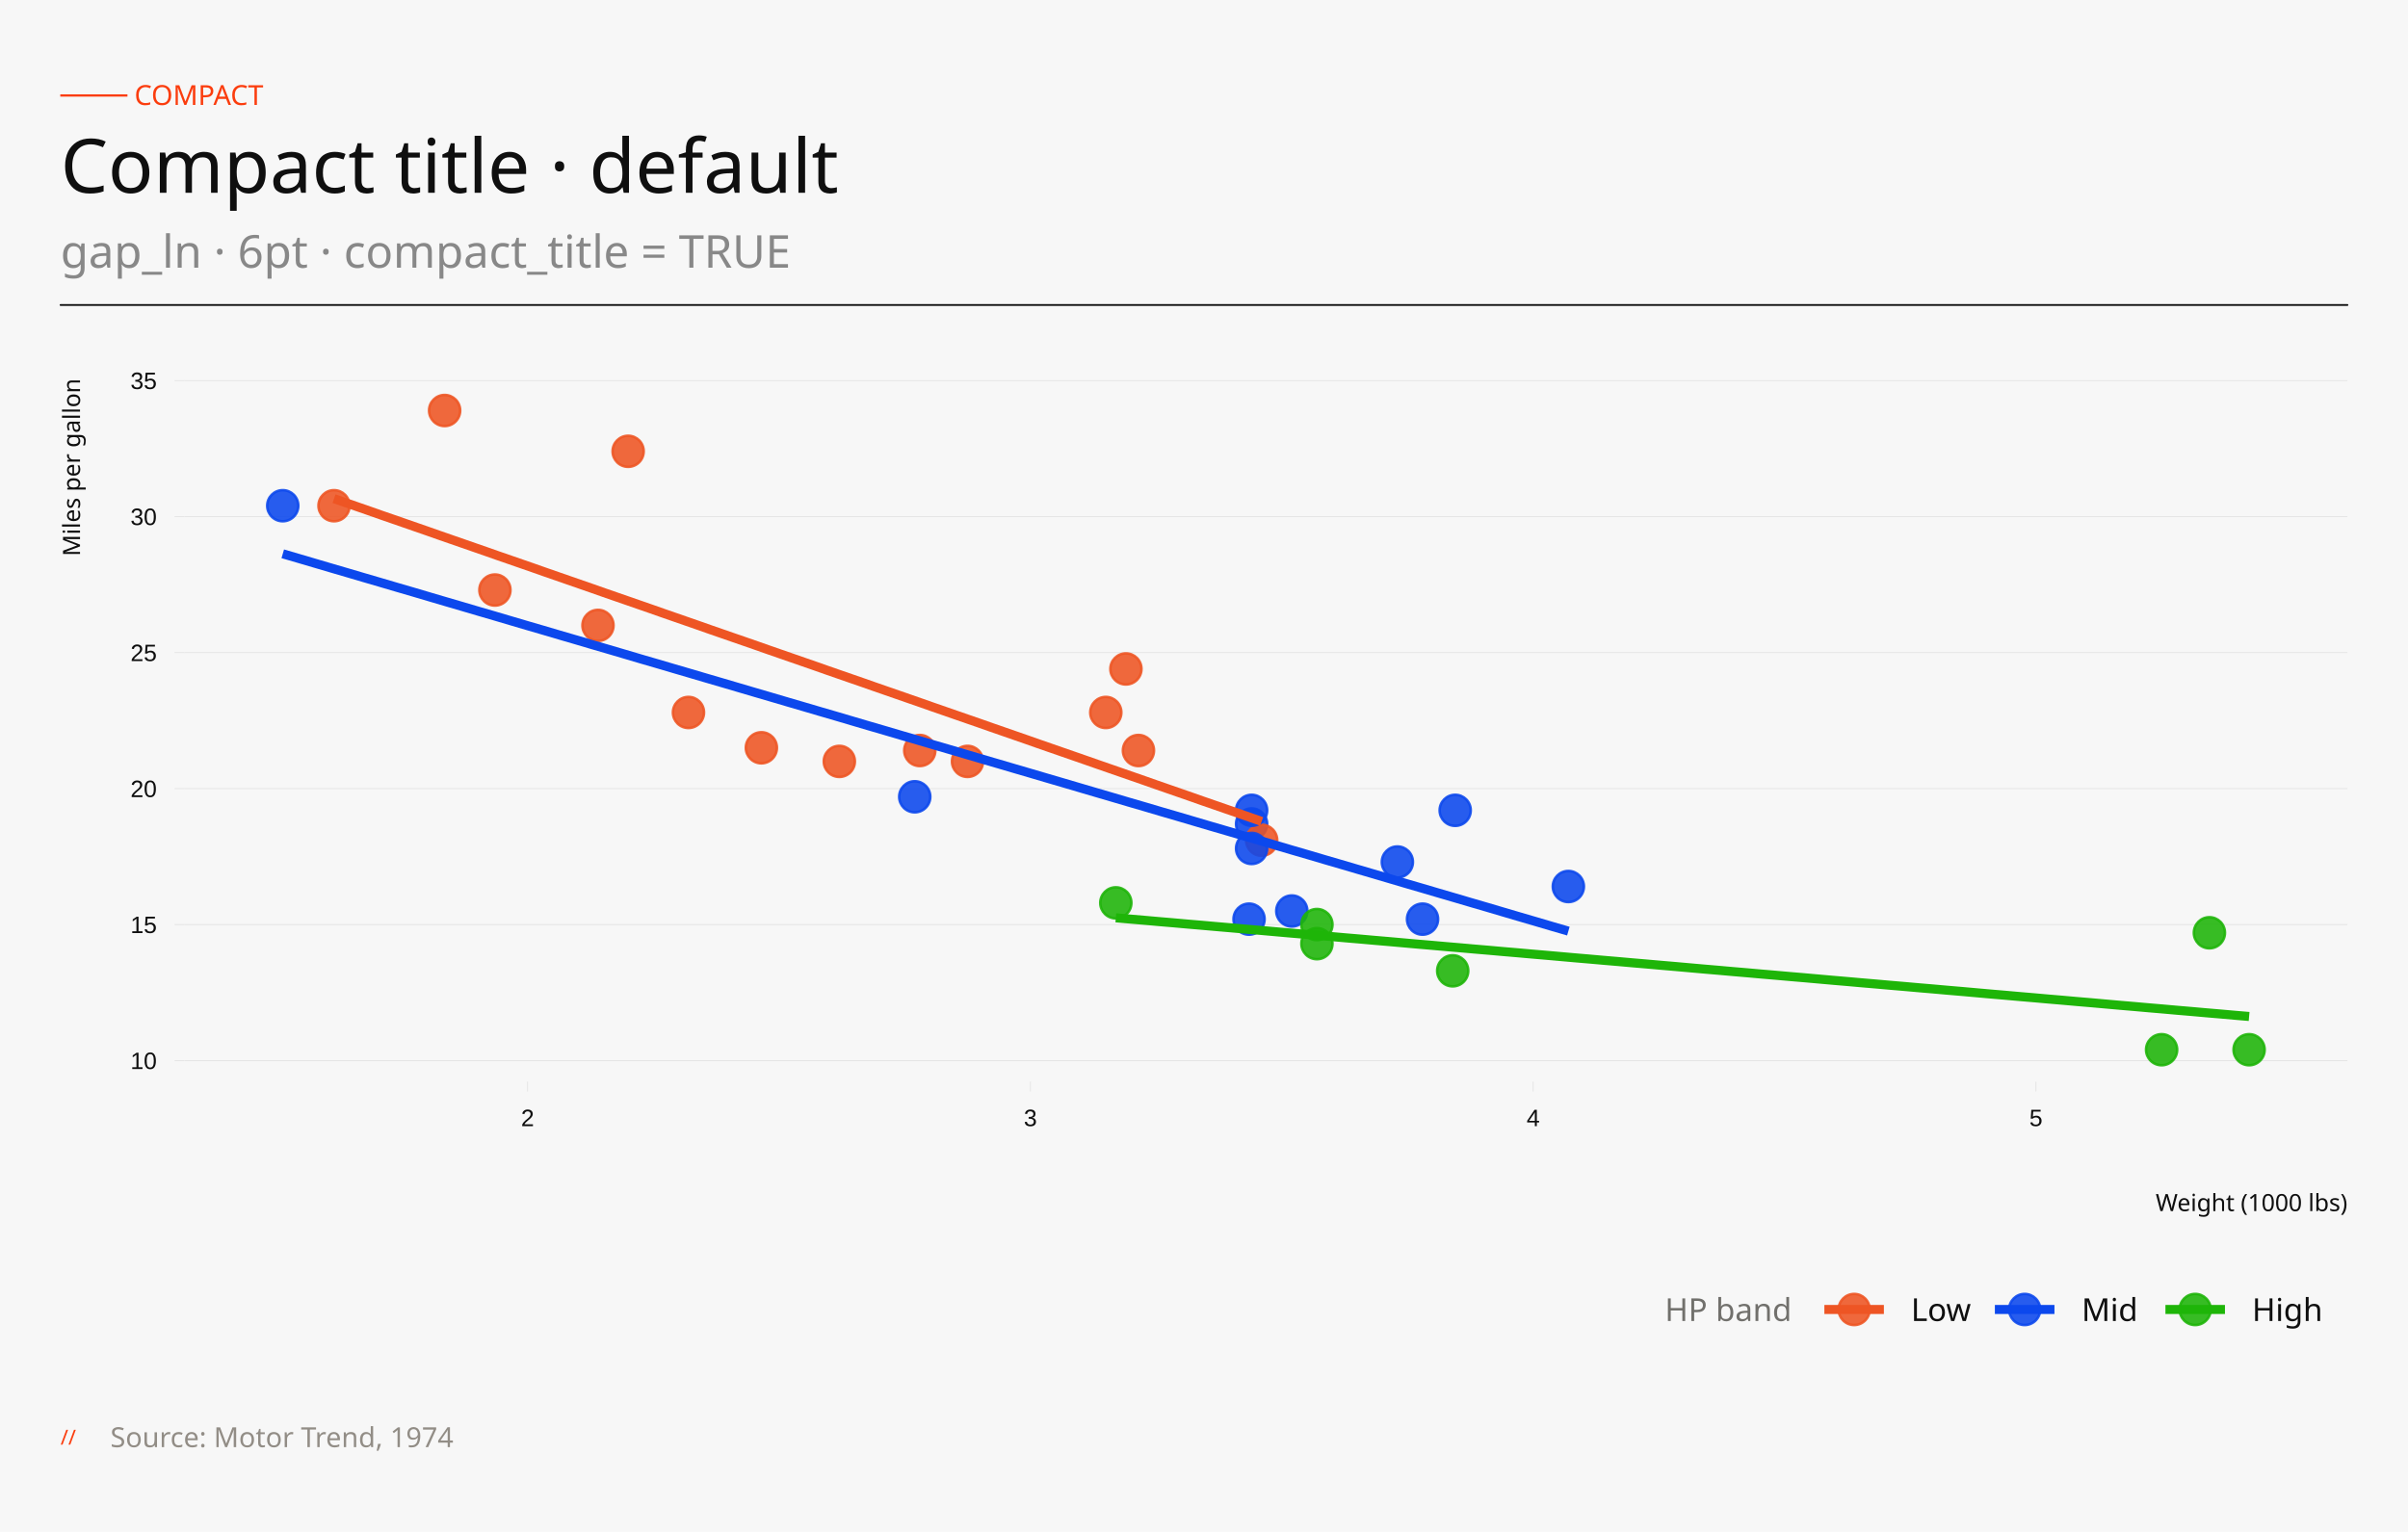
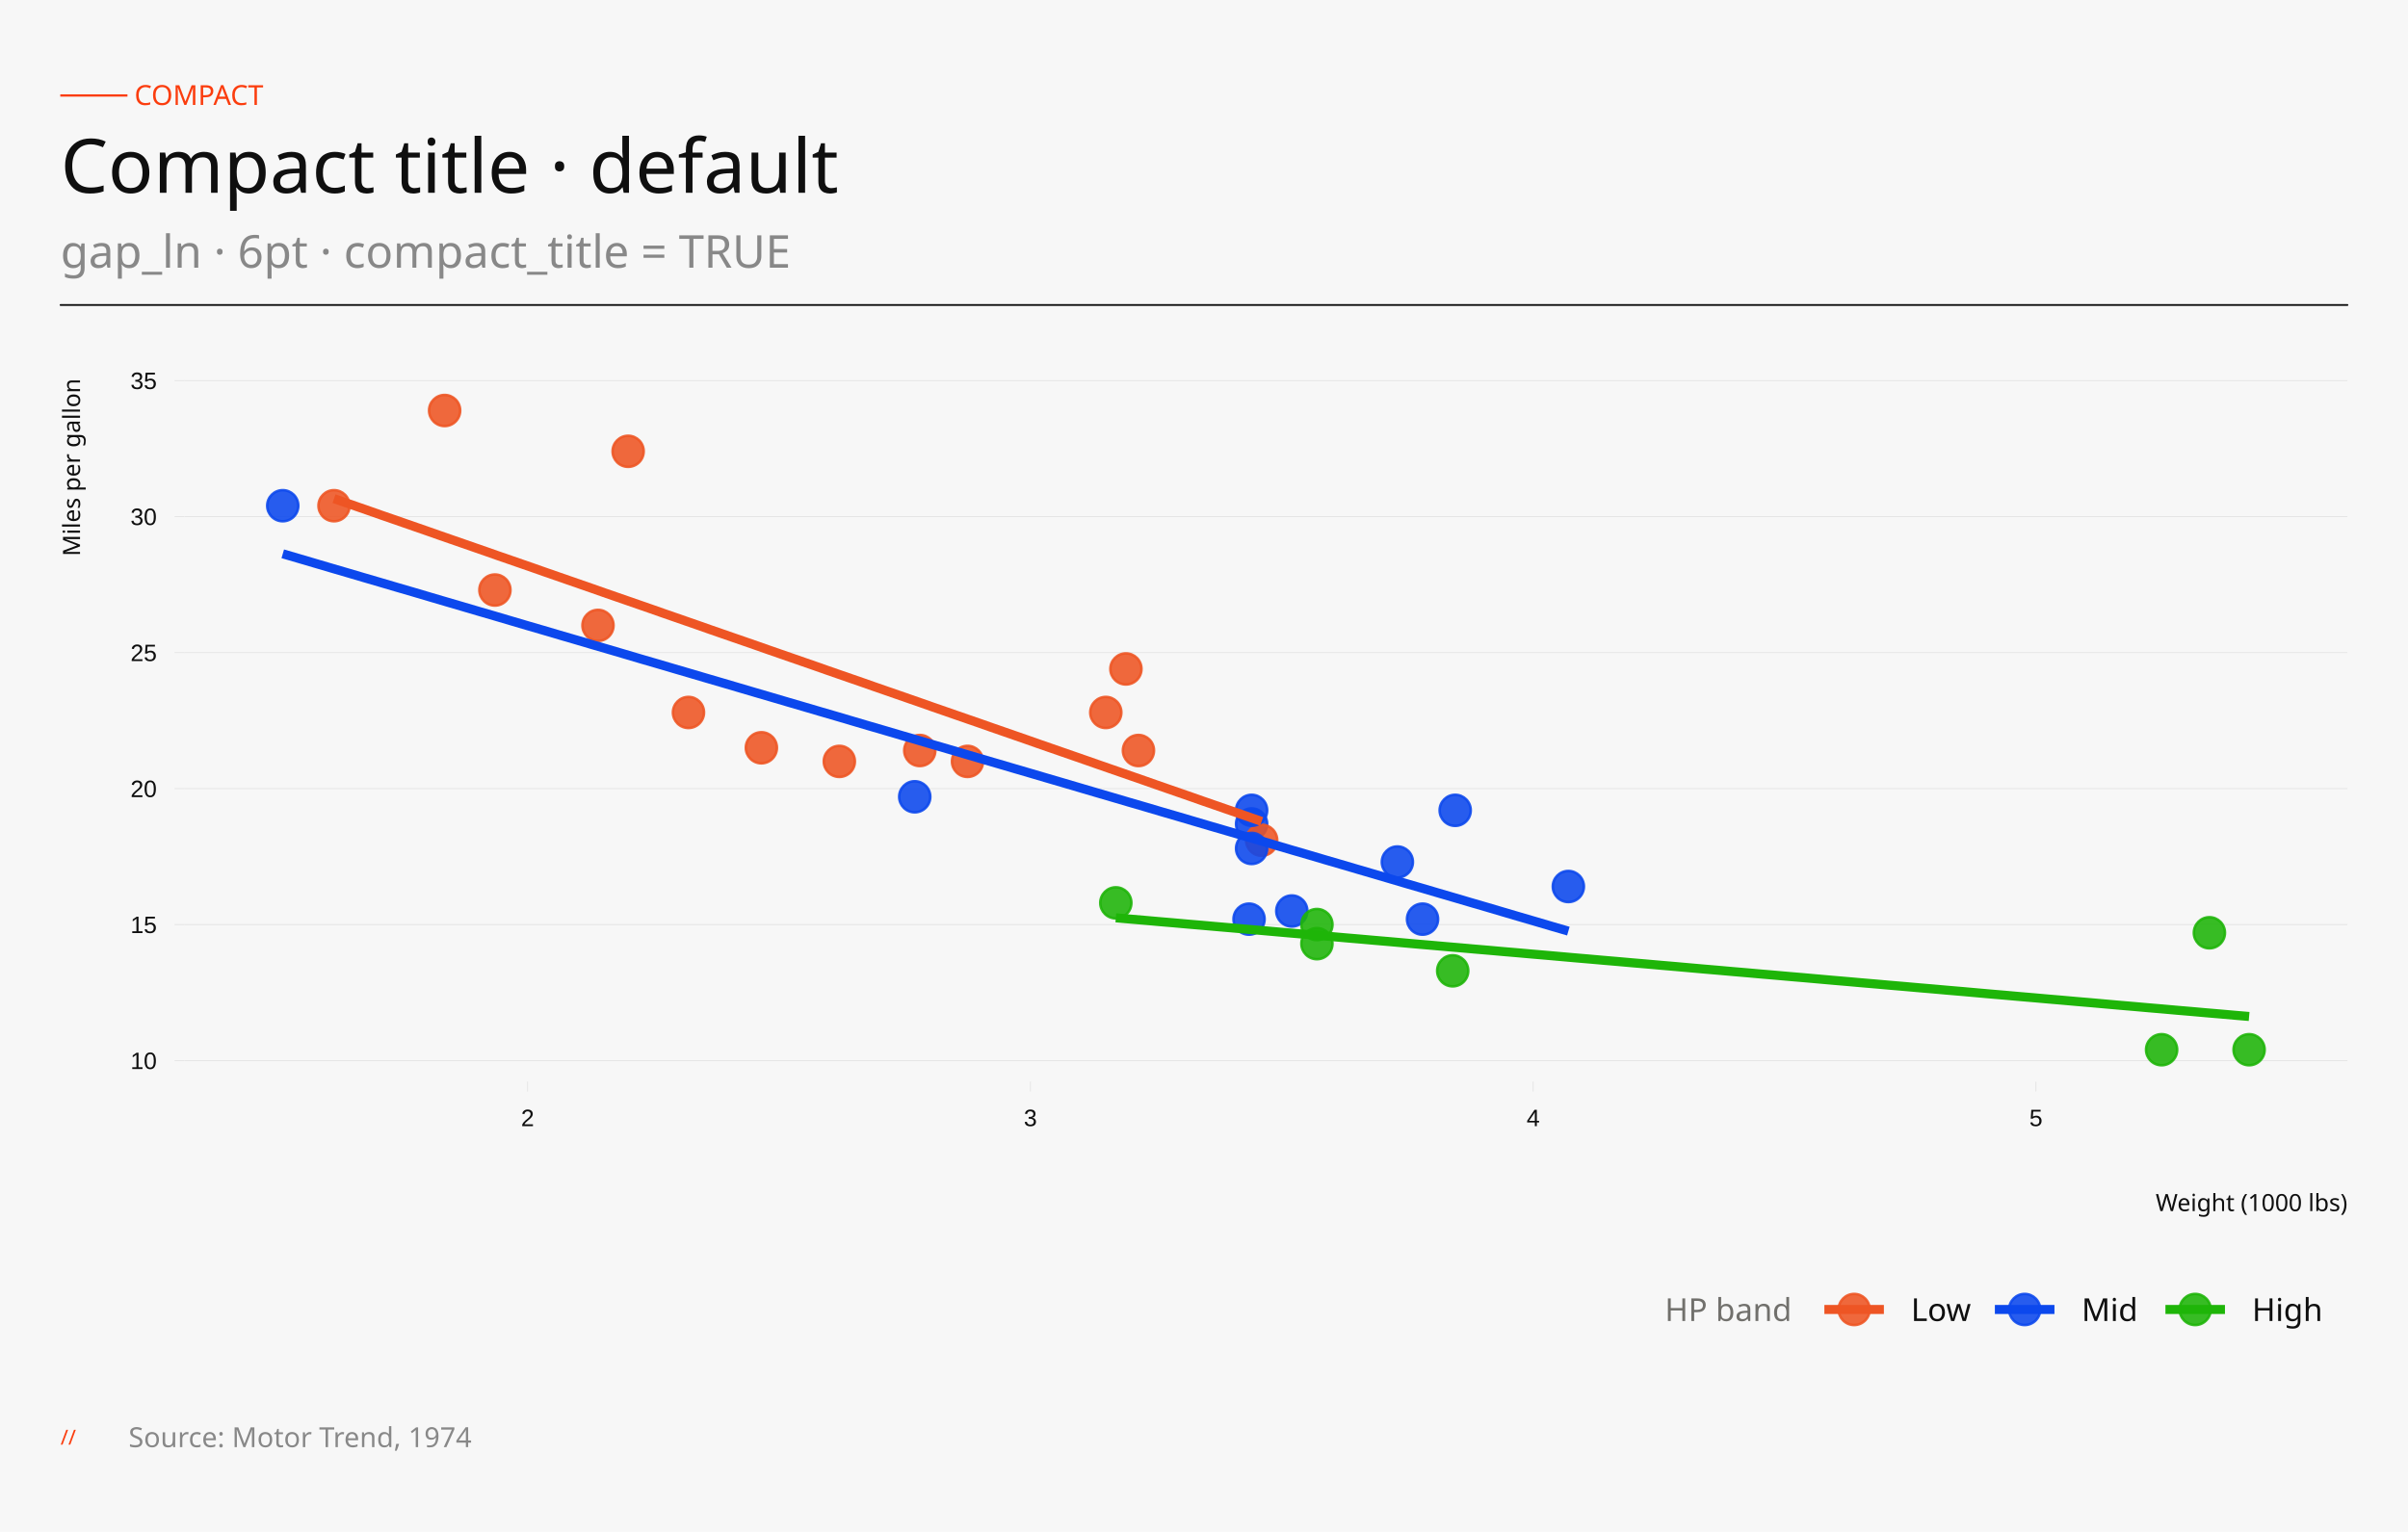
<svg xmlns="http://www.w3.org/2000/svg" width="396.00pt" height="252.00pt" viewBox="0 0 396.00 252.00">
  <g class="svglite">
    <defs>
      <style type="text/css">
    .svglite line, .svglite polyline, .svglite polygon, .svglite path, .svglite rect, .svglite circle {
      fill: none;
      stroke: #000000;
      stroke-linecap: round;
      stroke-linejoin: round;
      stroke-miterlimit: 10.00;
    }
    .svglite text {
      white-space: pre;
    }
    .svglite g.glyphgroup path {
      fill: inherit;
      stroke: none;
    }
  </style>
    </defs>
    <rect width="100%" height="100%" style="stroke: none; fill: none;" />
    <defs>
      <clipPath id="cpMC4wMHwzOTYuMDB8MC4wMHwyNTIuMDA=">
        <rect x="0.00" y="0.00" width="396.00" height="252.00" />
      </clipPath>
    </defs>
    <g clip-path="url(#cpMC4wMHwzOTYuMDB8MC4wMHwyNTIuMDA=)">
      <rect x="0.00" y="0.00" width="396.00" height="252.00" style="stroke-width: 0.63; stroke: none; fill: #F7F7F7;" />
    </g>
    <defs>
      <clipPath id="cpMzAuMzN8Mzg2LjA0fDYyLjI3fDE3Ny45Mw==">
        <rect x="30.33" y="62.27" width="355.71" height="115.66" />
      </clipPath>
    </defs>
    <g clip-path="url(#cpMzAuMzN8Mzg2LjA0fDYyLjI3fDE3Ny45Mw==)">
      <rect x="30.33" y="62.27" width="355.71" height="115.66" style="stroke-width: 0.63; stroke: none; fill: #F7F7F7;" />
      <polyline points="30.33,174.47 386.04,174.47 " style="stroke-width: 0.15; stroke: #E4E4E4; stroke-linecap: butt;" />
      <polyline points="30.33,152.09 386.04,152.09 " style="stroke-width: 0.15; stroke: #E4E4E4; stroke-linecap: butt;" />
      <polyline points="30.33,129.72 386.04,129.72 " style="stroke-width: 0.15; stroke: #E4E4E4; stroke-linecap: butt;" />
      <polyline points="30.33,107.35 386.04,107.35 " style="stroke-width: 0.15; stroke: #E4E4E4; stroke-linecap: butt;" />
      <polyline points="30.33,84.98 386.04,84.98 " style="stroke-width: 0.15; stroke: #E4E4E4; stroke-linecap: butt;" />
      <polyline points="30.33,62.61 386.04,62.61 " style="stroke-width: 0.15; stroke: #E4E4E4; stroke-linecap: butt;" />
      <circle cx="138.03" cy="125.25" r="2.56" style="stroke-width: 0.42; stroke: #EE5524; stroke-opacity: 0.88; fill: #EE5524; fill-opacity: 0.88;" />
      <circle cx="159.11" cy="125.25" r="2.56" style="stroke-width: 0.42; stroke: #EE5524; stroke-opacity: 0.88; fill: #EE5524; fill-opacity: 0.88;" />
      <circle cx="113.22" cy="117.20" r="2.56" style="stroke-width: 0.42; stroke: #EE5524; stroke-opacity: 0.88; fill: #EE5524; fill-opacity: 0.88;" />
      <circle cx="187.22" cy="123.46" r="2.56" style="stroke-width: 0.42; stroke: #EE5524; stroke-opacity: 0.88; fill: #EE5524; fill-opacity: 0.88;" />
      <circle cx="205.83" cy="135.54" r="2.56" style="stroke-width: 0.42; stroke: #0C48ED; stroke-opacity: 0.88; fill: #0C48ED; fill-opacity: 0.88;" />
      <circle cx="207.48" cy="138.22" r="2.56" style="stroke-width: 0.42; stroke: #EE5524; stroke-opacity: 0.88; fill: #EE5524; fill-opacity: 0.88;" />
      <circle cx="216.57" cy="155.23" r="2.56" style="stroke-width: 0.42; stroke: #1EB508; stroke-opacity: 0.88; fill: #1EB508; fill-opacity: 0.88;" />
      <circle cx="185.16" cy="110.04" r="2.56" style="stroke-width: 0.42; stroke: #EE5524; stroke-opacity: 0.88; fill: #EE5524; fill-opacity: 0.88;" />
      <circle cx="181.85" cy="117.20" r="2.56" style="stroke-width: 0.42; stroke: #EE5524; stroke-opacity: 0.88; fill: #EE5524; fill-opacity: 0.88;" />
      <circle cx="205.83" cy="133.30" r="2.56" style="stroke-width: 0.42; stroke: #0C48ED; stroke-opacity: 0.88; fill: #0C48ED; fill-opacity: 0.88;" />
      <circle cx="205.83" cy="139.57" r="2.56" style="stroke-width: 0.42; stroke: #0C48ED; stroke-opacity: 0.88; fill: #0C48ED; fill-opacity: 0.88;" />
      <circle cx="257.92" cy="145.83" r="2.56" style="stroke-width: 0.42; stroke: #0C48ED; stroke-opacity: 0.88; fill: #0C48ED; fill-opacity: 0.88;" />
      <circle cx="229.80" cy="141.80" r="2.56" style="stroke-width: 0.42; stroke: #0C48ED; stroke-opacity: 0.88; fill: #0C48ED; fill-opacity: 0.88;" />
      <circle cx="233.94" cy="151.20" r="2.56" style="stroke-width: 0.42; stroke: #0C48ED; stroke-opacity: 0.88; fill: #0C48ED; fill-opacity: 0.88;" />
      <circle cx="355.48" cy="172.68" r="2.56" style="stroke-width: 0.42; stroke: #1EB508; stroke-opacity: 0.88; fill: #1EB508; fill-opacity: 0.88;" />
      <circle cx="369.87" cy="172.68" r="2.56" style="stroke-width: 0.42; stroke: #1EB508; stroke-opacity: 0.88; fill: #1EB508; fill-opacity: 0.88;" />
      <circle cx="363.34" cy="153.44" r="2.56" style="stroke-width: 0.42; stroke: #1EB508; stroke-opacity: 0.88; fill: #1EB508; fill-opacity: 0.88;" />
      <circle cx="103.30" cy="74.24" r="2.56" style="stroke-width: 0.42; stroke: #EE5524; stroke-opacity: 0.88; fill: #EE5524; fill-opacity: 0.88;" />
      <circle cx="54.93" cy="83.19" r="2.56" style="stroke-width: 0.42; stroke: #EE5524; stroke-opacity: 0.88; fill: #EE5524; fill-opacity: 0.88;" />
      <circle cx="73.12" cy="67.53" r="2.56" style="stroke-width: 0.42; stroke: #EE5524; stroke-opacity: 0.88; fill: #EE5524; fill-opacity: 0.88;" />
      <circle cx="125.21" cy="123.01" r="2.56" style="stroke-width: 0.42; stroke: #EE5524; stroke-opacity: 0.88; fill: #EE5524; fill-opacity: 0.88;" />
      <circle cx="212.44" cy="149.86" r="2.56" style="stroke-width: 0.42; stroke: #0C48ED; stroke-opacity: 0.88; fill: #0C48ED; fill-opacity: 0.88;" />
      <circle cx="205.41" cy="151.20" r="2.56" style="stroke-width: 0.42; stroke: #0C48ED; stroke-opacity: 0.88; fill: #0C48ED; fill-opacity: 0.88;" />
      <circle cx="238.90" cy="159.70" r="2.56" style="stroke-width: 0.42; stroke: #1EB508; stroke-opacity: 0.88; fill: #1EB508; fill-opacity: 0.88;" />
      <circle cx="239.31" cy="133.30" r="2.56" style="stroke-width: 0.42; stroke: #0C48ED; stroke-opacity: 0.88; fill: #0C48ED; fill-opacity: 0.88;" />
      <circle cx="81.39" cy="97.06" r="2.56" style="stroke-width: 0.42; stroke: #EE5524; stroke-opacity: 0.88; fill: #EE5524; fill-opacity: 0.88;" />
      <circle cx="98.34" cy="102.88" r="2.56" style="stroke-width: 0.42; stroke: #EE5524; stroke-opacity: 0.88; fill: #EE5524; fill-opacity: 0.88;" />
      <circle cx="46.50" cy="83.19" r="2.56" style="stroke-width: 0.42; stroke: #0C48ED; stroke-opacity: 0.88; fill: #0C48ED; fill-opacity: 0.88;" />
      <circle cx="183.50" cy="148.52" r="2.56" style="stroke-width: 0.42; stroke: #1EB508; stroke-opacity: 0.88; fill: #1EB508; fill-opacity: 0.88;" />
      <circle cx="150.43" cy="131.07" r="2.56" style="stroke-width: 0.42; stroke: #0C48ED; stroke-opacity: 0.88; fill: #0C48ED; fill-opacity: 0.88;" />
      <circle cx="216.57" cy="152.09" r="2.56" style="stroke-width: 0.42; stroke: #1EB508; stroke-opacity: 0.88; fill: #1EB508; fill-opacity: 0.88;" />
      <circle cx="151.26" cy="123.46" r="2.56" style="stroke-width: 0.42; stroke: #EE5524; stroke-opacity: 0.88; fill: #EE5524; fill-opacity: 0.88;" />
      <polyline points="54.93,82.03 56.86,82.70 58.79,83.37 60.72,84.04 62.65,84.72 64.59,85.39 66.52,86.06 68.45,86.73 70.38,87.40 72.31,88.08 74.24,88.75 76.17,89.42 78.10,90.09 80.03,90.76 81.96,91.44 83.90,92.11 85.83,92.78 87.76,93.45 89.69,94.13 91.62,94.80 93.55,95.47 95.48,96.14 97.41,96.81 99.34,97.49 101.27,98.16 103.21,98.83 105.14,99.50 107.07,100.17 109.00,100.85 110.93,101.52 112.86,102.19 114.79,102.86 116.72,103.54 118.65,104.21 120.58,104.88 122.52,105.55 124.45,106.22 126.38,106.90 128.31,107.57 130.24,108.24 132.17,108.91 134.10,109.58 136.03,110.26 137.96,110.93 139.89,111.60 141.83,112.27 143.76,112.95 145.69,113.62 147.62,114.29 149.55,114.96 151.48,115.63 153.41,116.31 155.34,116.98 157.27,117.65 159.20,118.32 161.14,118.99 163.07,119.67 165.00,120.34 166.93,121.01 168.86,121.68 170.79,122.36 172.72,123.03 174.65,123.70 176.58,124.37 178.51,125.04 180.45,125.72 182.38,126.39 184.31,127.06 186.24,127.73 188.17,128.40 190.10,129.08 192.03,129.75 193.96,130.42 195.89,131.09 197.82,131.77 199.76,132.44 201.69,133.11 203.62,133.78 205.55,134.45 207.48,135.13 " style="stroke-width: 1.49; stroke: #EE5524; stroke-linecap: butt;" />
      <polyline points="46.50,91.10 49.17,91.88 51.85,92.67 54.53,93.46 57.20,94.24 59.88,95.03 62.55,95.81 65.23,96.60 67.91,97.38 70.58,98.17 73.26,98.96 75.93,99.74 78.61,100.53 81.29,101.31 83.96,102.10 86.64,102.89 89.32,103.67 91.99,104.46 94.67,105.24 97.34,106.03 100.02,106.81 102.70,107.60 105.37,108.39 108.05,109.17 110.73,109.96 113.40,110.74 116.08,111.53 118.75,112.31 121.43,113.10 124.11,113.89 126.78,114.67 129.46,115.46 132.13,116.24 134.81,117.03 137.49,117.81 140.16,118.60 142.84,119.39 145.52,120.17 148.19,120.96 150.87,121.74 153.54,122.53 156.22,123.31 158.90,124.10 161.57,124.89 164.25,125.67 166.93,126.46 169.60,127.24 172.28,128.03 174.95,128.81 177.63,129.60 180.31,130.39 182.98,131.17 185.66,131.96 188.34,132.74 191.01,133.53 193.69,134.31 196.36,135.10 199.04,135.89 201.72,136.67 204.39,137.46 207.07,138.24 209.74,139.03 212.42,139.82 215.10,140.60 217.77,141.39 220.45,142.17 223.13,142.96 225.80,143.74 228.48,144.53 231.15,145.32 233.83,146.10 236.51,146.89 239.18,147.67 241.86,148.46 244.54,149.24 247.21,150.03 249.89,150.82 252.56,151.60 255.24,152.39 257.92,153.17 " style="stroke-width: 1.49; stroke: #0C48ED; stroke-linecap: butt;" />
      <polyline points="183.50,150.98 185.86,151.19 188.22,151.39 190.58,151.60 192.94,151.80 195.30,152.01 197.66,152.21 200.02,152.42 202.37,152.62 204.73,152.83 207.09,153.03 209.45,153.24 211.81,153.45 214.17,153.65 216.53,153.86 218.89,154.06 221.25,154.27 223.61,154.47 225.97,154.68 228.32,154.88 230.68,155.09 233.04,155.30 235.40,155.50 237.76,155.71 240.12,155.91 242.48,156.12 244.84,156.32 247.20,156.53 249.56,156.73 251.91,156.94 254.27,157.14 256.63,157.35 258.99,157.56 261.35,157.76 263.71,157.97 266.07,158.17 268.43,158.38 270.79,158.58 273.15,158.79 275.51,158.99 277.86,159.20 280.22,159.41 282.58,159.61 284.94,159.82 287.30,160.02 289.66,160.23 292.02,160.43 294.38,160.64 296.74,160.84 299.10,161.05 301.46,161.26 303.81,161.46 306.17,161.67 308.53,161.87 310.89,162.08 313.25,162.28 315.61,162.49 317.97,162.69 320.33,162.90 322.69,163.10 325.05,163.31 327.41,163.52 329.76,163.72 332.12,163.93 334.48,164.13 336.84,164.34 339.20,164.54 341.56,164.75 343.92,164.95 346.28,165.16 348.64,165.37 351.00,165.57 353.36,165.78 355.71,165.98 358.07,166.19 360.43,166.39 362.79,166.60 365.15,166.80 367.51,167.01 369.87,167.21 " style="stroke-width: 1.49; stroke: #1EB508; stroke-linecap: butt;" />
    </g>
    <g clip-path="url(#cpMC4wMHwzOTYuMDB8MC4wMHwyNTIuMDA=)">
      <text x="25.79" y="175.86" text-anchor="end" style="font-size: 3.90px;fill: #0F0F0F; font-family: &quot;Arial&quot;;" textLength="4.31px" lengthAdjust="spacingAndGlyphs">10</text>
      <text x="25.79" y="153.49" text-anchor="end" style="font-size: 3.90px;fill: #0F0F0F; font-family: &quot;Arial&quot;;" textLength="4.31px" lengthAdjust="spacingAndGlyphs">15</text>
      <text x="25.79" y="131.12" text-anchor="end" style="font-size: 3.90px;fill: #0F0F0F; font-family: &quot;Arial&quot;;" textLength="4.31px" lengthAdjust="spacingAndGlyphs">20</text>
      <text x="25.79" y="108.75" text-anchor="end" style="font-size: 3.90px;fill: #0F0F0F; font-family: &quot;Arial&quot;;" textLength="4.31px" lengthAdjust="spacingAndGlyphs">25</text>
      <text x="25.79" y="86.37" text-anchor="end" style="font-size: 3.90px;fill: #0F0F0F; font-family: &quot;Arial&quot;;" textLength="4.31px" lengthAdjust="spacingAndGlyphs">30</text>
      <text x="25.79" y="64.00" text-anchor="end" style="font-size: 3.90px;fill: #0F0F0F; font-family: &quot;Arial&quot;;" textLength="4.31px" lengthAdjust="spacingAndGlyphs">35</text>
      <polyline points="28.71,174.47 30.33,174.47 " style="stroke-width: 0.15; stroke: #E4E4E4; stroke-linecap: butt;" />
      <polyline points="28.71,152.09 30.33,152.09 " style="stroke-width: 0.15; stroke: #E4E4E4; stroke-linecap: butt;" />
      <polyline points="28.71,129.72 30.33,129.72 " style="stroke-width: 0.15; stroke: #E4E4E4; stroke-linecap: butt;" />
      <polyline points="28.71,107.35 30.33,107.35 " style="stroke-width: 0.15; stroke: #E4E4E4; stroke-linecap: butt;" />
      <polyline points="28.71,84.98 30.33,84.98 " style="stroke-width: 0.15; stroke: #E4E4E4; stroke-linecap: butt;" />
      <polyline points="28.71,62.61 30.33,62.61 " style="stroke-width: 0.15; stroke: #E4E4E4; stroke-linecap: butt;" />
      <polyline points="86.76,179.55 86.76,177.93 " style="stroke-width: 0.15; stroke: #E4E4E4; stroke-linecap: butt;" />
      <polyline points="169.45,179.55 169.45,177.93 " style="stroke-width: 0.15; stroke: #E4E4E4; stroke-linecap: butt;" />
      <polyline points="252.13,179.55 252.13,177.93 " style="stroke-width: 0.15; stroke: #E4E4E4; stroke-linecap: butt;" />
      <polyline points="334.81,179.55 334.81,177.93 " style="stroke-width: 0.15; stroke: #E4E4E4; stroke-linecap: butt;" />
      <text x="86.76" y="185.25" text-anchor="middle" style="font-size: 3.90px;fill: #0F0F0F; font-family: &quot;Arial&quot;;" textLength="2.16px" lengthAdjust="spacingAndGlyphs">2</text>
      <text x="169.45" y="185.25" text-anchor="middle" style="font-size: 3.90px;fill: #0F0F0F; font-family: &quot;Arial&quot;;" textLength="2.16px" lengthAdjust="spacingAndGlyphs">3</text>
      <text x="252.13" y="185.25" text-anchor="middle" style="font-size: 3.90px;fill: #0F0F0F; font-family: &quot;Arial&quot;;" textLength="2.16px" lengthAdjust="spacingAndGlyphs">4</text>
      <text x="334.81" y="185.25" text-anchor="middle" style="font-size: 3.90px;fill: #0F0F0F; font-family: &quot;Arial&quot;;" textLength="2.16px" lengthAdjust="spacingAndGlyphs">5</text>
      <text x="386.04" y="199.23" text-anchor="end" style="font-size: 3.90px; font-weight: 100;fill: #0F0F0F; font-family: &quot;JetBrains Mono&quot;;" textLength="39.58px" lengthAdjust="spacingAndGlyphs">Weight (1000 lbs)</text>
      <text transform="translate(13.16,62.27) rotate(-90)" text-anchor="end" style="font-size: 3.90px; font-weight: 100;fill: #0F0F0F; font-family: &quot;JetBrains Mono&quot;;" textLength="37.25px" lengthAdjust="spacingAndGlyphs">Miles per gallon</text>
      <rect x="270.56" y="206.05" width="115.48" height="18.72" style="stroke-width: 0.75; stroke: none;" />
      <rect x="270.56" y="206.05" width="115.48" height="18.72" style="stroke-width: 0.63; stroke: none; fill: #F7F7F7;" />
      <text x="273.79" y="217.31" style="font-size: 5.20px;fill: #71706C; font-family: &quot;JetBrains Mono&quot;;" textLength="21.77px" lengthAdjust="spacingAndGlyphs">HP band</text>
      <rect x="298.80" y="209.29" width="12.24" height="12.24" style="stroke-width: 0.63; stroke: none; fill: #F7F7F7;" />
      <circle cx="304.92" cy="215.41" r="2.56" style="stroke-width: 0.42; stroke: #EE5524; stroke-opacity: 0.88; fill: #EE5524; fill-opacity: 0.88;" />
      <line x1="300.02" y1="215.41" x2="309.81" y2="215.41" style="stroke-width: 1.49; stroke: #EE5524; stroke-linecap: butt;" />
      <rect x="326.84" y="209.29" width="12.24" height="12.24" style="stroke-width: 0.63; stroke: none; fill: #F7F7F7;" />
      <circle cx="332.96" cy="215.41" r="2.56" style="stroke-width: 0.42; stroke: #0C48ED; stroke-opacity: 0.88; fill: #0C48ED; fill-opacity: 0.88;" />
      <line x1="328.06" y1="215.41" x2="337.86" y2="215.41" style="stroke-width: 1.49; stroke: #0C48ED; stroke-linecap: butt;" />
      <rect x="354.88" y="209.29" width="12.24" height="12.24" style="stroke-width: 0.63; stroke: none; fill: #F7F7F7;" />
      <circle cx="361.00" cy="215.41" r="2.56" style="stroke-width: 0.42; stroke: #1EB508; stroke-opacity: 0.88; fill: #1EB508; fill-opacity: 0.88;" />
      <line x1="356.11" y1="215.41" x2="365.90" y2="215.41" style="stroke-width: 1.49; stroke: #1EB508; stroke-linecap: butt;" />
      <text x="314.27" y="217.31" style="font-size: 5.20px;fill: #0F0F0F; font-family: &quot;JetBrains Mono&quot;;" textLength="9.33px" lengthAdjust="spacingAndGlyphs">Low</text>
      <text x="342.32" y="217.31" style="font-size: 5.20px;fill: #0F0F0F; font-family: &quot;JetBrains Mono&quot;;" textLength="9.33px" lengthAdjust="spacingAndGlyphs">Mid</text>
      <text x="370.36" y="217.31" style="font-size: 5.20px;fill: #0F0F0F; font-family: &quot;JetBrains Mono&quot;;" textLength="12.44px" lengthAdjust="spacingAndGlyphs">High</text>
      <text x="9.96" y="44.04" style="font-size: 7.47px;fill: #888888; font-family: &quot;Satoshi&quot;;" textLength="121.42px" lengthAdjust="spacingAndGlyphs">gap_ln · 6pt  ·  compact_title = TRUE</text>
      <polyline points="9.96,50.17 386.04,50.17 " style="stroke-width: 0.30; stroke: #0F0F0F;" />
      <text x="9.96" y="31.71" style="font-size: 12.35px;fill: #0F0F0F; font-family: &quot;Archivo&quot;;" textLength="119.23px" lengthAdjust="spacingAndGlyphs">Compact title · default</text>
      <text x="9.96" y="17.27" style="font-size: 4.55px;fill: #FB3D0E; font-family: &quot;JetBrains Mono&quot;;" textLength="32.81px" lengthAdjust="spacingAndGlyphs">──── COMPACT</text>
-       <text x="9.96" y="237.64" style="font-size: 3.41px;fill: #FB3D0E; font-family: &quot;JetBrains Mono&quot;;" textLength="8.19px" lengthAdjust="spacingAndGlyphs">//  </text>
-       <text x="18.15" y="238.05" style="font-size: 4.55px;fill: #928D86; font-family: &quot;JetBrains Mono&quot;;" textLength="68.36px" lengthAdjust="spacingAndGlyphs">Source: Motor Trend, 1974</text>
+       <text x="9.96" y="237.64" style="font-size: 3.41px; font-weight: 100;fill: #FB3D0E; font-family: &quot;JetBrains Mono&quot;;" textLength="8.19px" lengthAdjust="spacingAndGlyphs">//  </text>
+       <text x="21.14" y="238.05" style="font-size: 4.55px;fill: #888888; font-family: &quot;JetBrains Mono&quot;;" textLength="68.36px" lengthAdjust="spacingAndGlyphs">Source: Motor Trend, 1974</text>
    </g>
  </g>
</svg>
